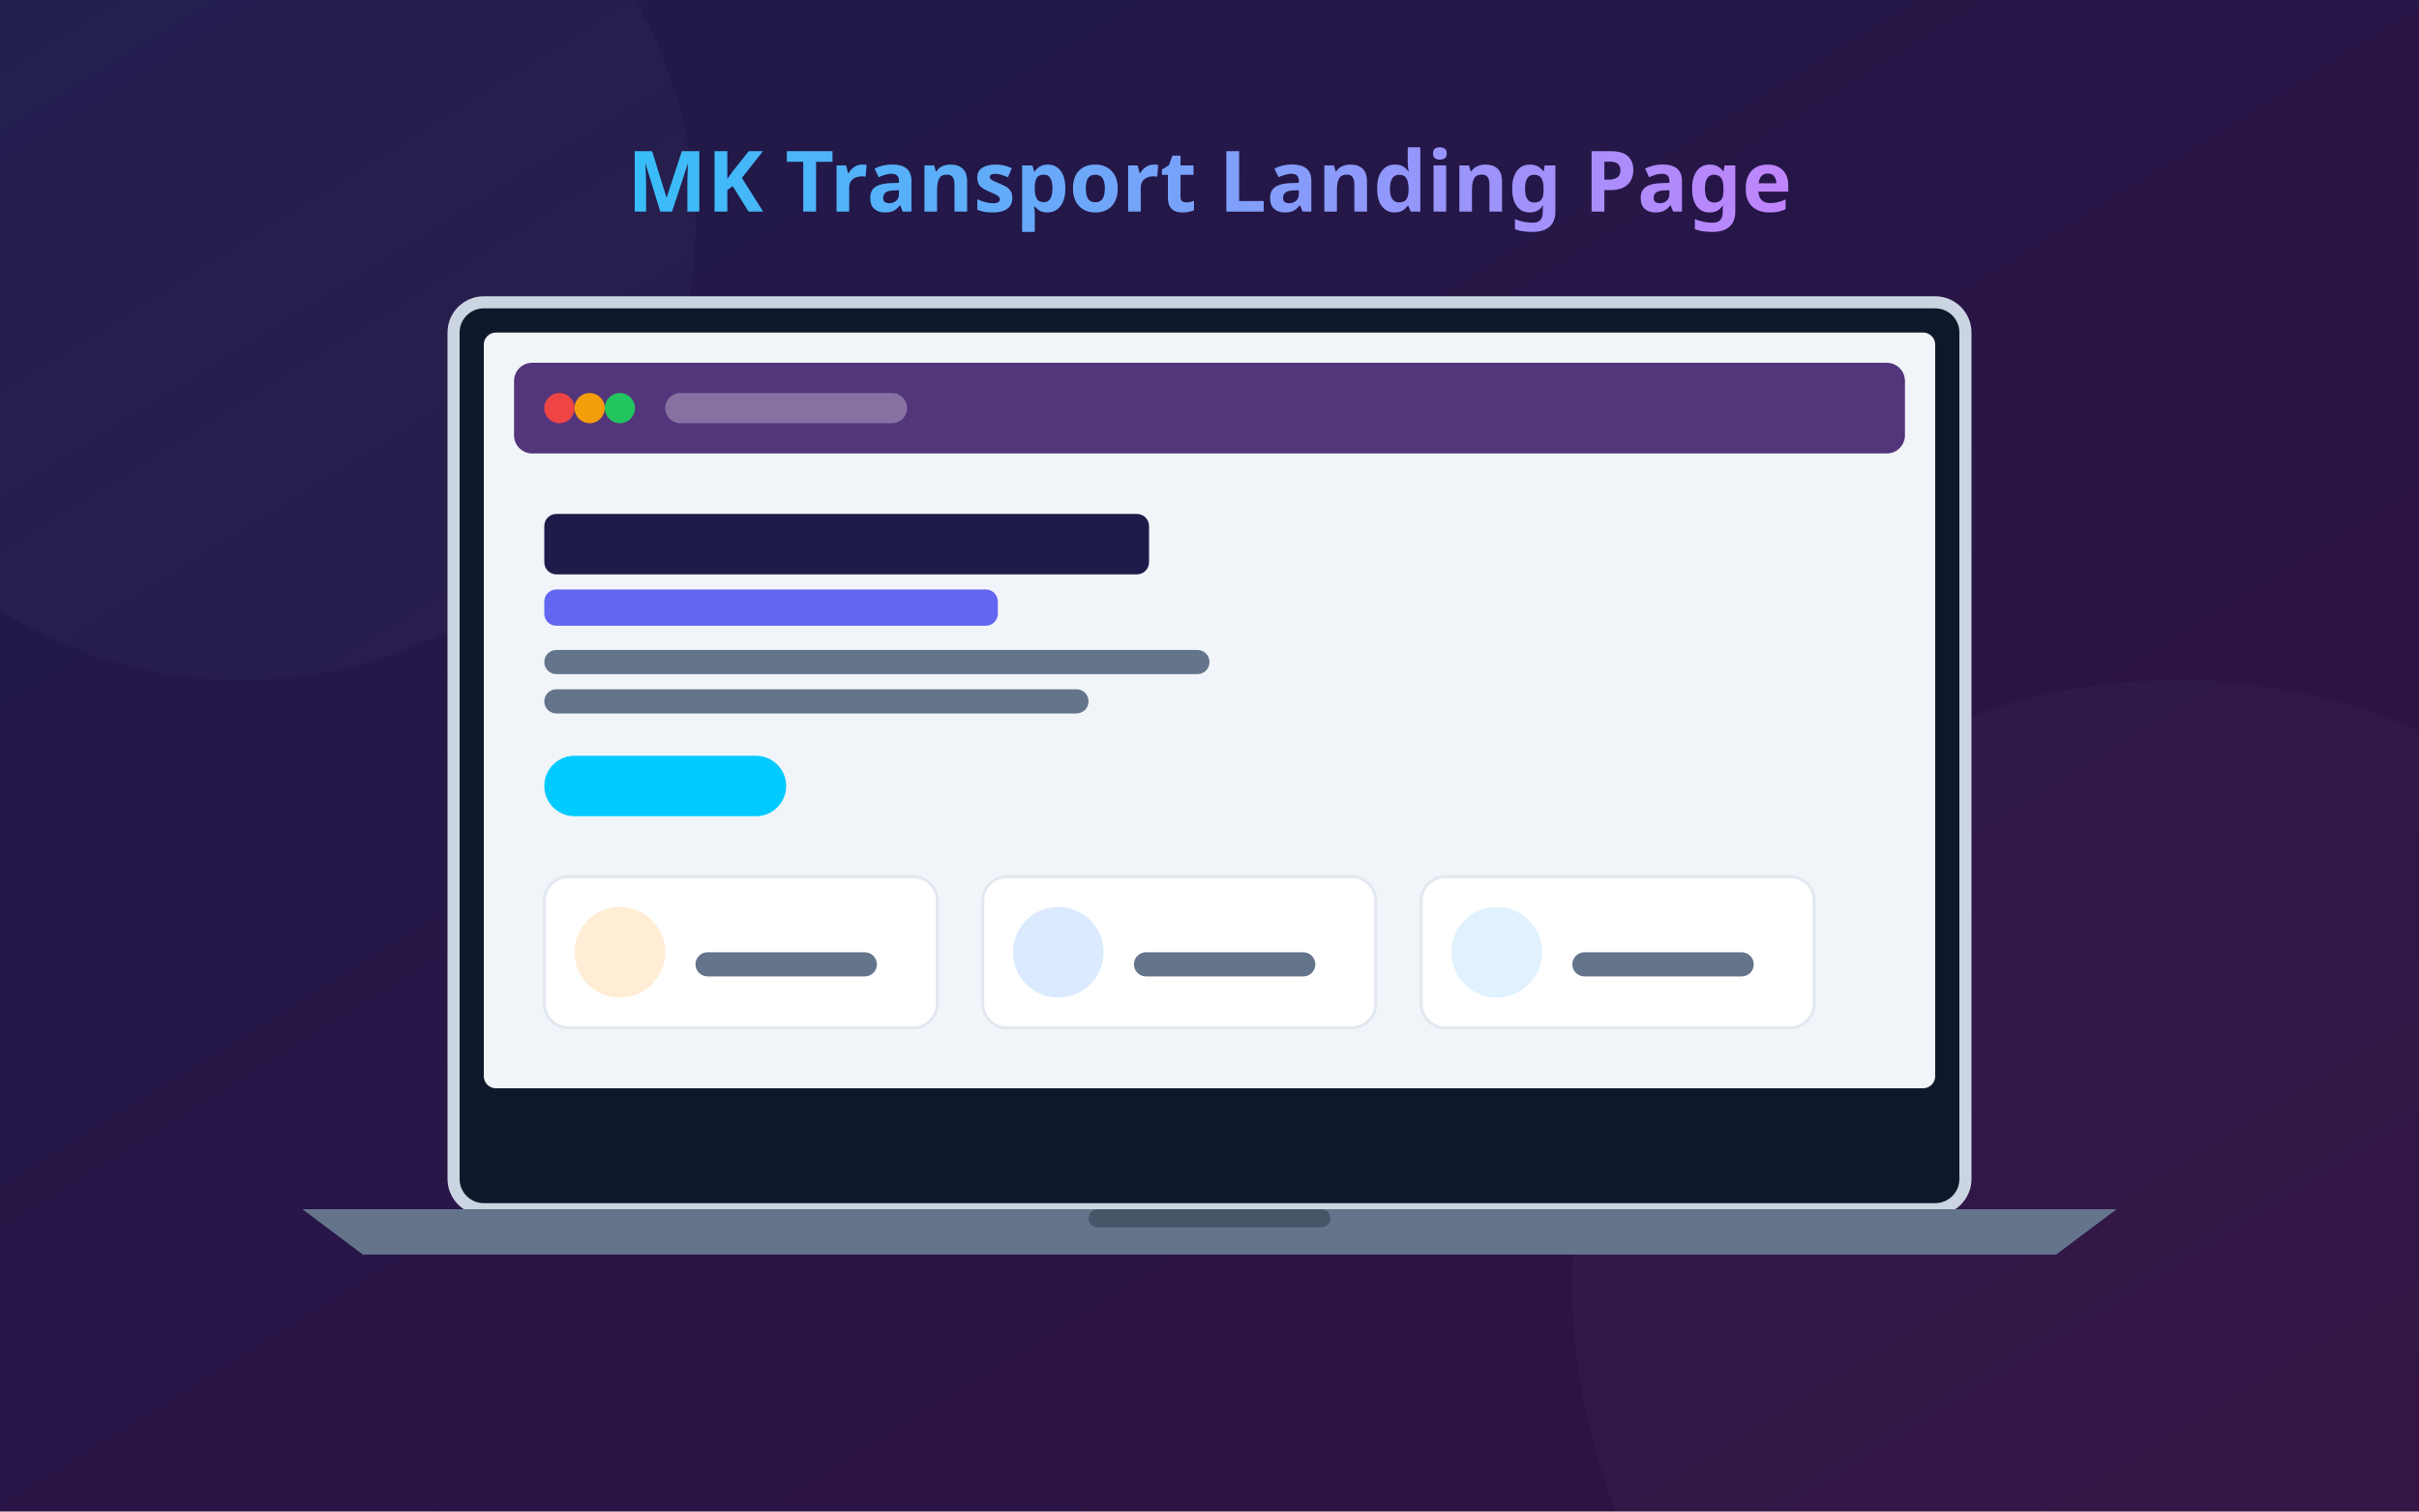
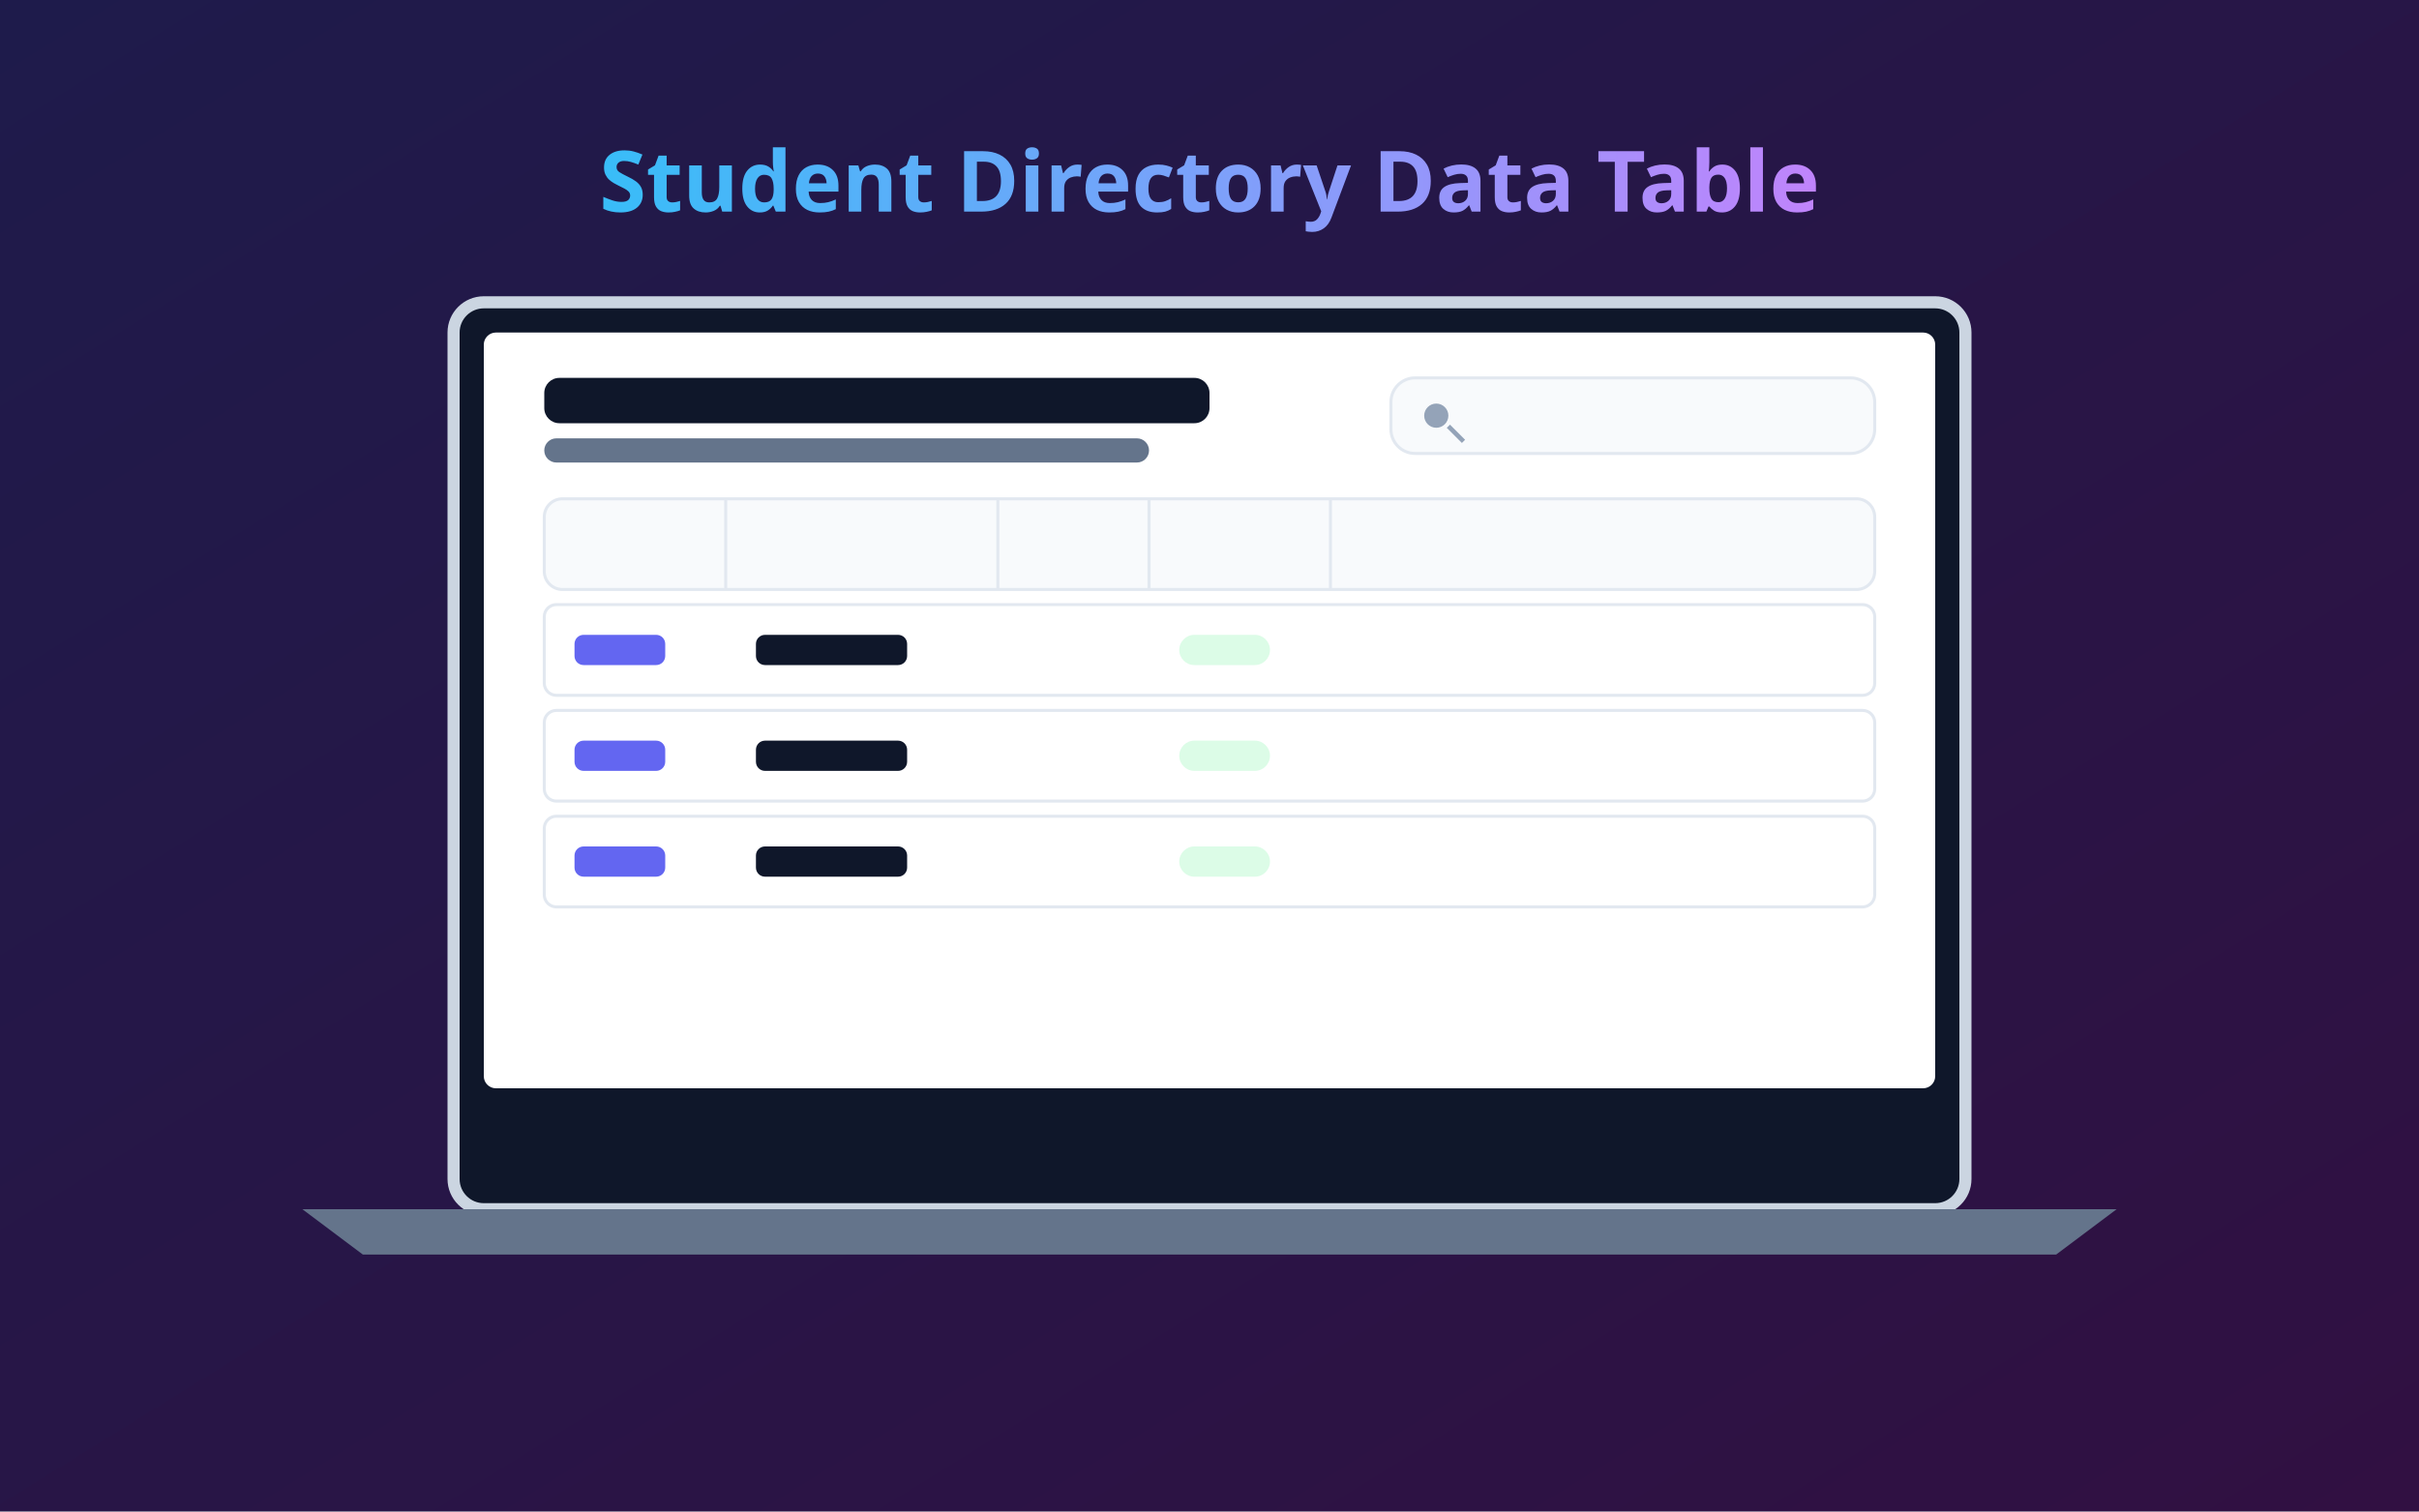
<svg xmlns="http://www.w3.org/2000/svg" viewBox="0 0 800 500" width="100%" height="100%">
  <defs>
    <linearGradient id="bgGrad" x1="0%" y1="0%" x2="100%" y2="100%">
      <stop offset="0%" stop-color="#1e1b4b" />
      <stop offset="100%" stop-color="#311042" />
    </linearGradient>
    <linearGradient id="accentGrad" x1="0%" y1="0%" x2="100%" y2="0%">
      <stop offset="0%" stop-color="#38bdf8" />
      <stop offset="100%" stop-color="#c084fc" />
    </linearGradient>
  </defs>
  <rect width="100%" height="100%" fill="url(#bgGrad)" />
-   <circle cx="10%" cy="15%" r="150" fill="#ffffff" fill-opacity="0.02" />
-   <circle cx="90%" cy="85%" r="200" fill="#ffffff" fill-opacity="0.02" />
  <rect x="150" y="100" width="500" height="300" rx="10" fill="#0f172a" stroke="#cbd5e1" stroke-width="4" />
-   <rect x="160" y="110" width="480" height="250" rx="4" fill="#f1f5f9" />
+   <rect x="160" y="110" width="480" height="250" rx="4" fill="#ffffff" />
  <path d="M 100 400 L 700 400 L 680 415 L 120 415 Z" fill="#64748b" />
-   <rect x="360" y="400" width="80" height="6" rx="3" fill="#475569" />
-   <rect x="170" y="120" width="460" height="30" rx="6" fill="#52357B" />
-   <circle cx="185" cy="135" r="5" fill="#ef4444" />
-   <circle cx="195" cy="135" r="5" fill="#f59e0b" />
-   <circle cx="205" cy="135" r="5" fill="#22c55e" />
-   <rect x="220" y="130" width="80" height="10" rx="5" fill="#ffffff" fill-opacity="0.3" />
-   <rect x="180" y="170" width="200" height="20" rx="4" fill="#1e1b4b" />
-   <rect x="180" y="195" width="150" height="12" rx="4" fill="#6366f1" />
-   <rect x="180" y="215" width="220" height="8" rx="4" fill="#64748b" />
-   <rect x="180" y="228" width="180" height="8" rx="4" fill="#64748b" />
-   <rect x="180" y="250" width="80" height="20" rx="10" fill="#00CAFF" />
-   <rect x="180" y="290" width="130" height="50" rx="8" fill="#ffffff" stroke="#e2e8f0" stroke-width="1" />
-   <circle cx="205" cy="315" r="15" fill="#ffedd5" />
-   <rect x="230" y="315" width="60" height="8" rx="4" fill="#64748b" />
-   <rect x="325" y="290" width="130" height="50" rx="8" fill="#ffffff" stroke="#e2e8f0" stroke-width="1" />
-   <circle cx="350" cy="315" r="15" fill="#dbeafe" />
-   <rect x="375" y="315" width="60" height="8" rx="4" fill="#64748b" />
-   <rect x="470" y="290" width="130" height="50" rx="8" fill="#ffffff" stroke="#e2e8f0" stroke-width="1" />
-   <circle cx="495" cy="315" r="15" fill="#e0f2fe" />
-   <rect x="520" y="315" width="60" height="8" rx="4" fill="#64748b" />
-   <text x="50%" y="70" font-family="'Outfit', sans-serif" font-size="28" font-weight="700" fill="url(#accentGrad)" text-anchor="middle">MK Transport Landing Page</text>
+   <rect x="180" y="125" width="220" height="15" rx="5" fill="#0f172a" />
+   <rect x="180" y="145" width="200" height="8" rx="4" fill="#64748b" />
+   <rect x="460" y="125" width="160" height="25" rx="8" fill="#f8fafc" stroke="#e2e8f0" stroke-width="1" />
+   <circle cx="475" cy="137.5" r="4" fill="#94a3b8" />
+   <line x1="479" y1="141" x2="484" y2="146" stroke="#94a3b8" stroke-width="1.5" />
+   <rect x="180" y="165" width="440" height="30" rx="6" fill="#f8fafc" stroke="#e2e8f0" stroke-width="1" />
+   <line x1="240" y1="165" x2="240" y2="195" stroke="#e2e8f0" />
+   <line x1="330" y1="165" x2="330" y2="195" stroke="#e2e8f0" />
+   <line x1="380" y1="165" x2="380" y2="195" stroke="#e2e8f0" />
+   <line x1="440" y1="165" x2="440" y2="195" stroke="#e2e8f0" />
+   <rect x="180" y="200" width="440" height="30" rx="4" fill="#ffffff" stroke="#e2e8f0" stroke-width="1" />
+   <rect x="190" y="210" width="30" height="10" rx="3" fill="#6366f1" />
+   <rect x="250" y="210" width="50" height="10" rx="3" fill="#0f172a" />
+   <rect x="390" y="210" width="30" height="10" rx="5" fill="#dcfce7" />
+   <rect x="180" y="235" width="440" height="30" rx="4" fill="#ffffff" stroke="#e2e8f0" stroke-width="1" />
+   <rect x="190" y="245" width="30" height="10" rx="3" fill="#6366f1" />
+   <rect x="250" y="245" width="50" height="10" rx="3" fill="#0f172a" />
+   <rect x="390" y="245" width="30" height="10" rx="5" fill="#dcfce7" />
+   <rect x="180" y="270" width="440" height="30" rx="4" fill="#ffffff" stroke="#e2e8f0" stroke-width="1" />
+   <rect x="190" y="280" width="30" height="10" rx="3" fill="#6366f1" />
+   <rect x="250" y="280" width="50" height="10" rx="3" fill="#0f172a" />
+   <rect x="390" y="280" width="30" height="10" rx="5" fill="#dcfce7" />
+   <text x="50%" y="70" font-family="'Outfit', sans-serif" font-size="28" font-weight="700" fill="url(#accentGrad)" text-anchor="middle">Student Directory Data Table</text>
</svg>
